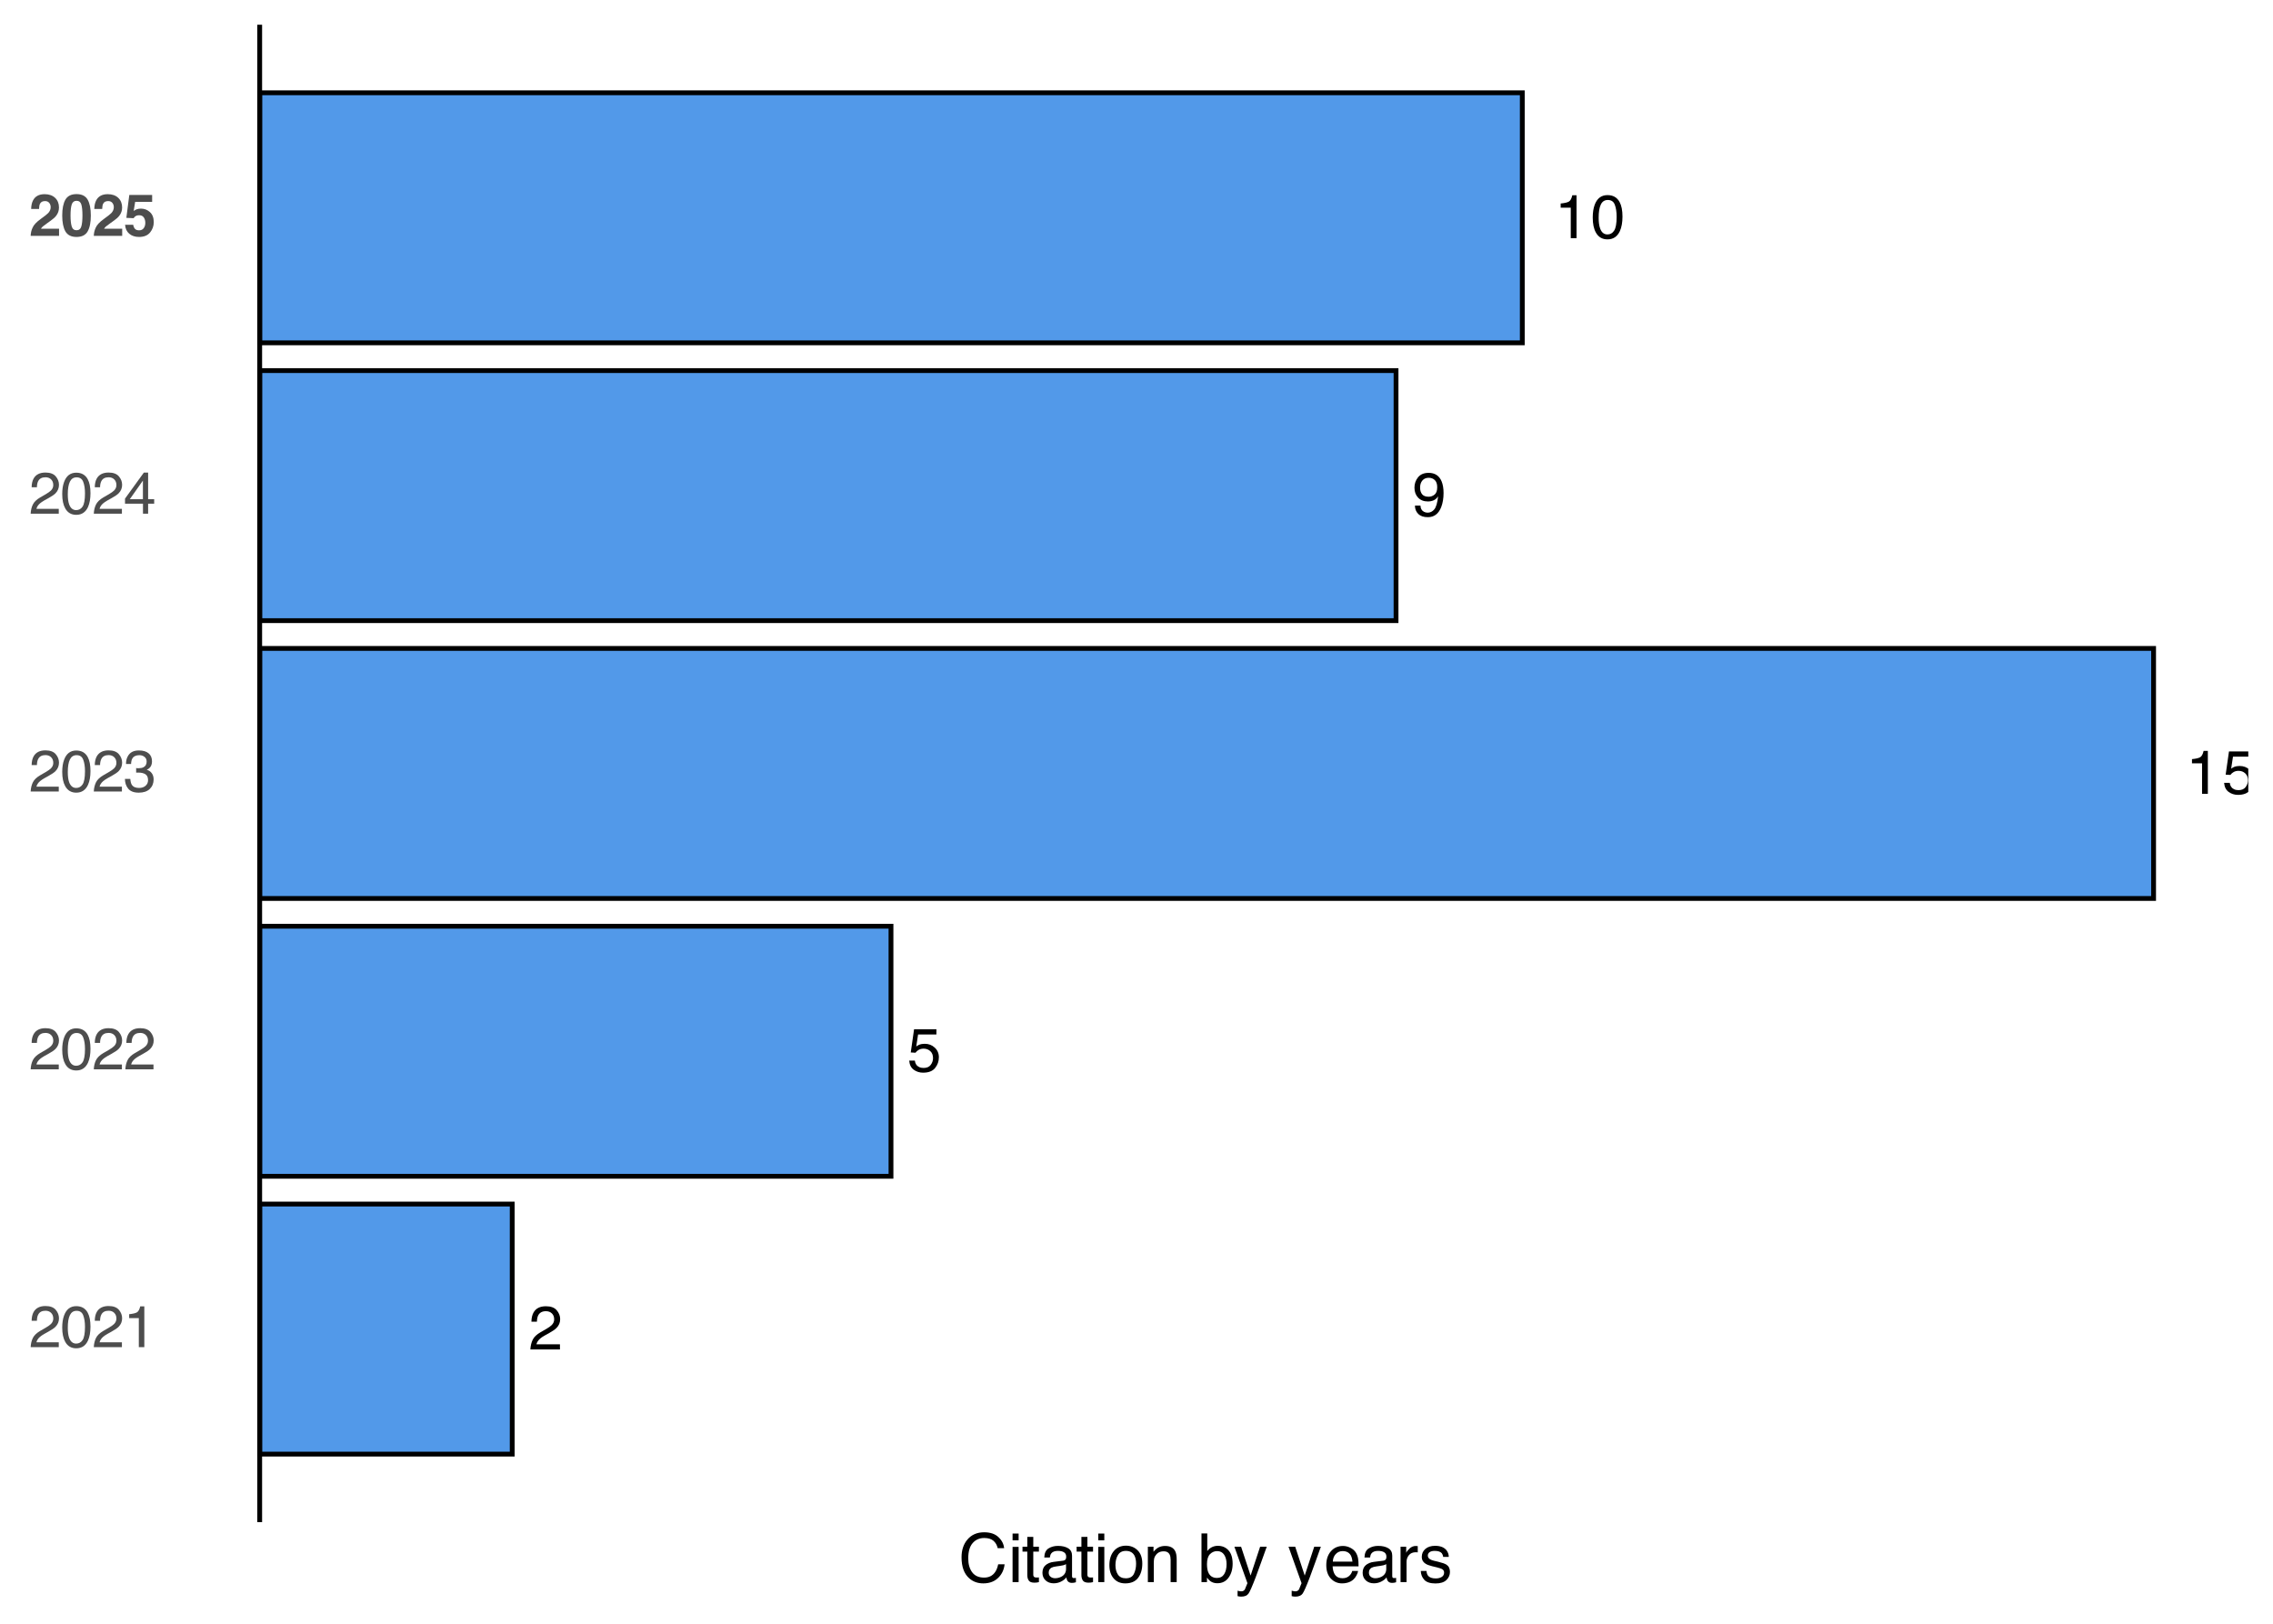
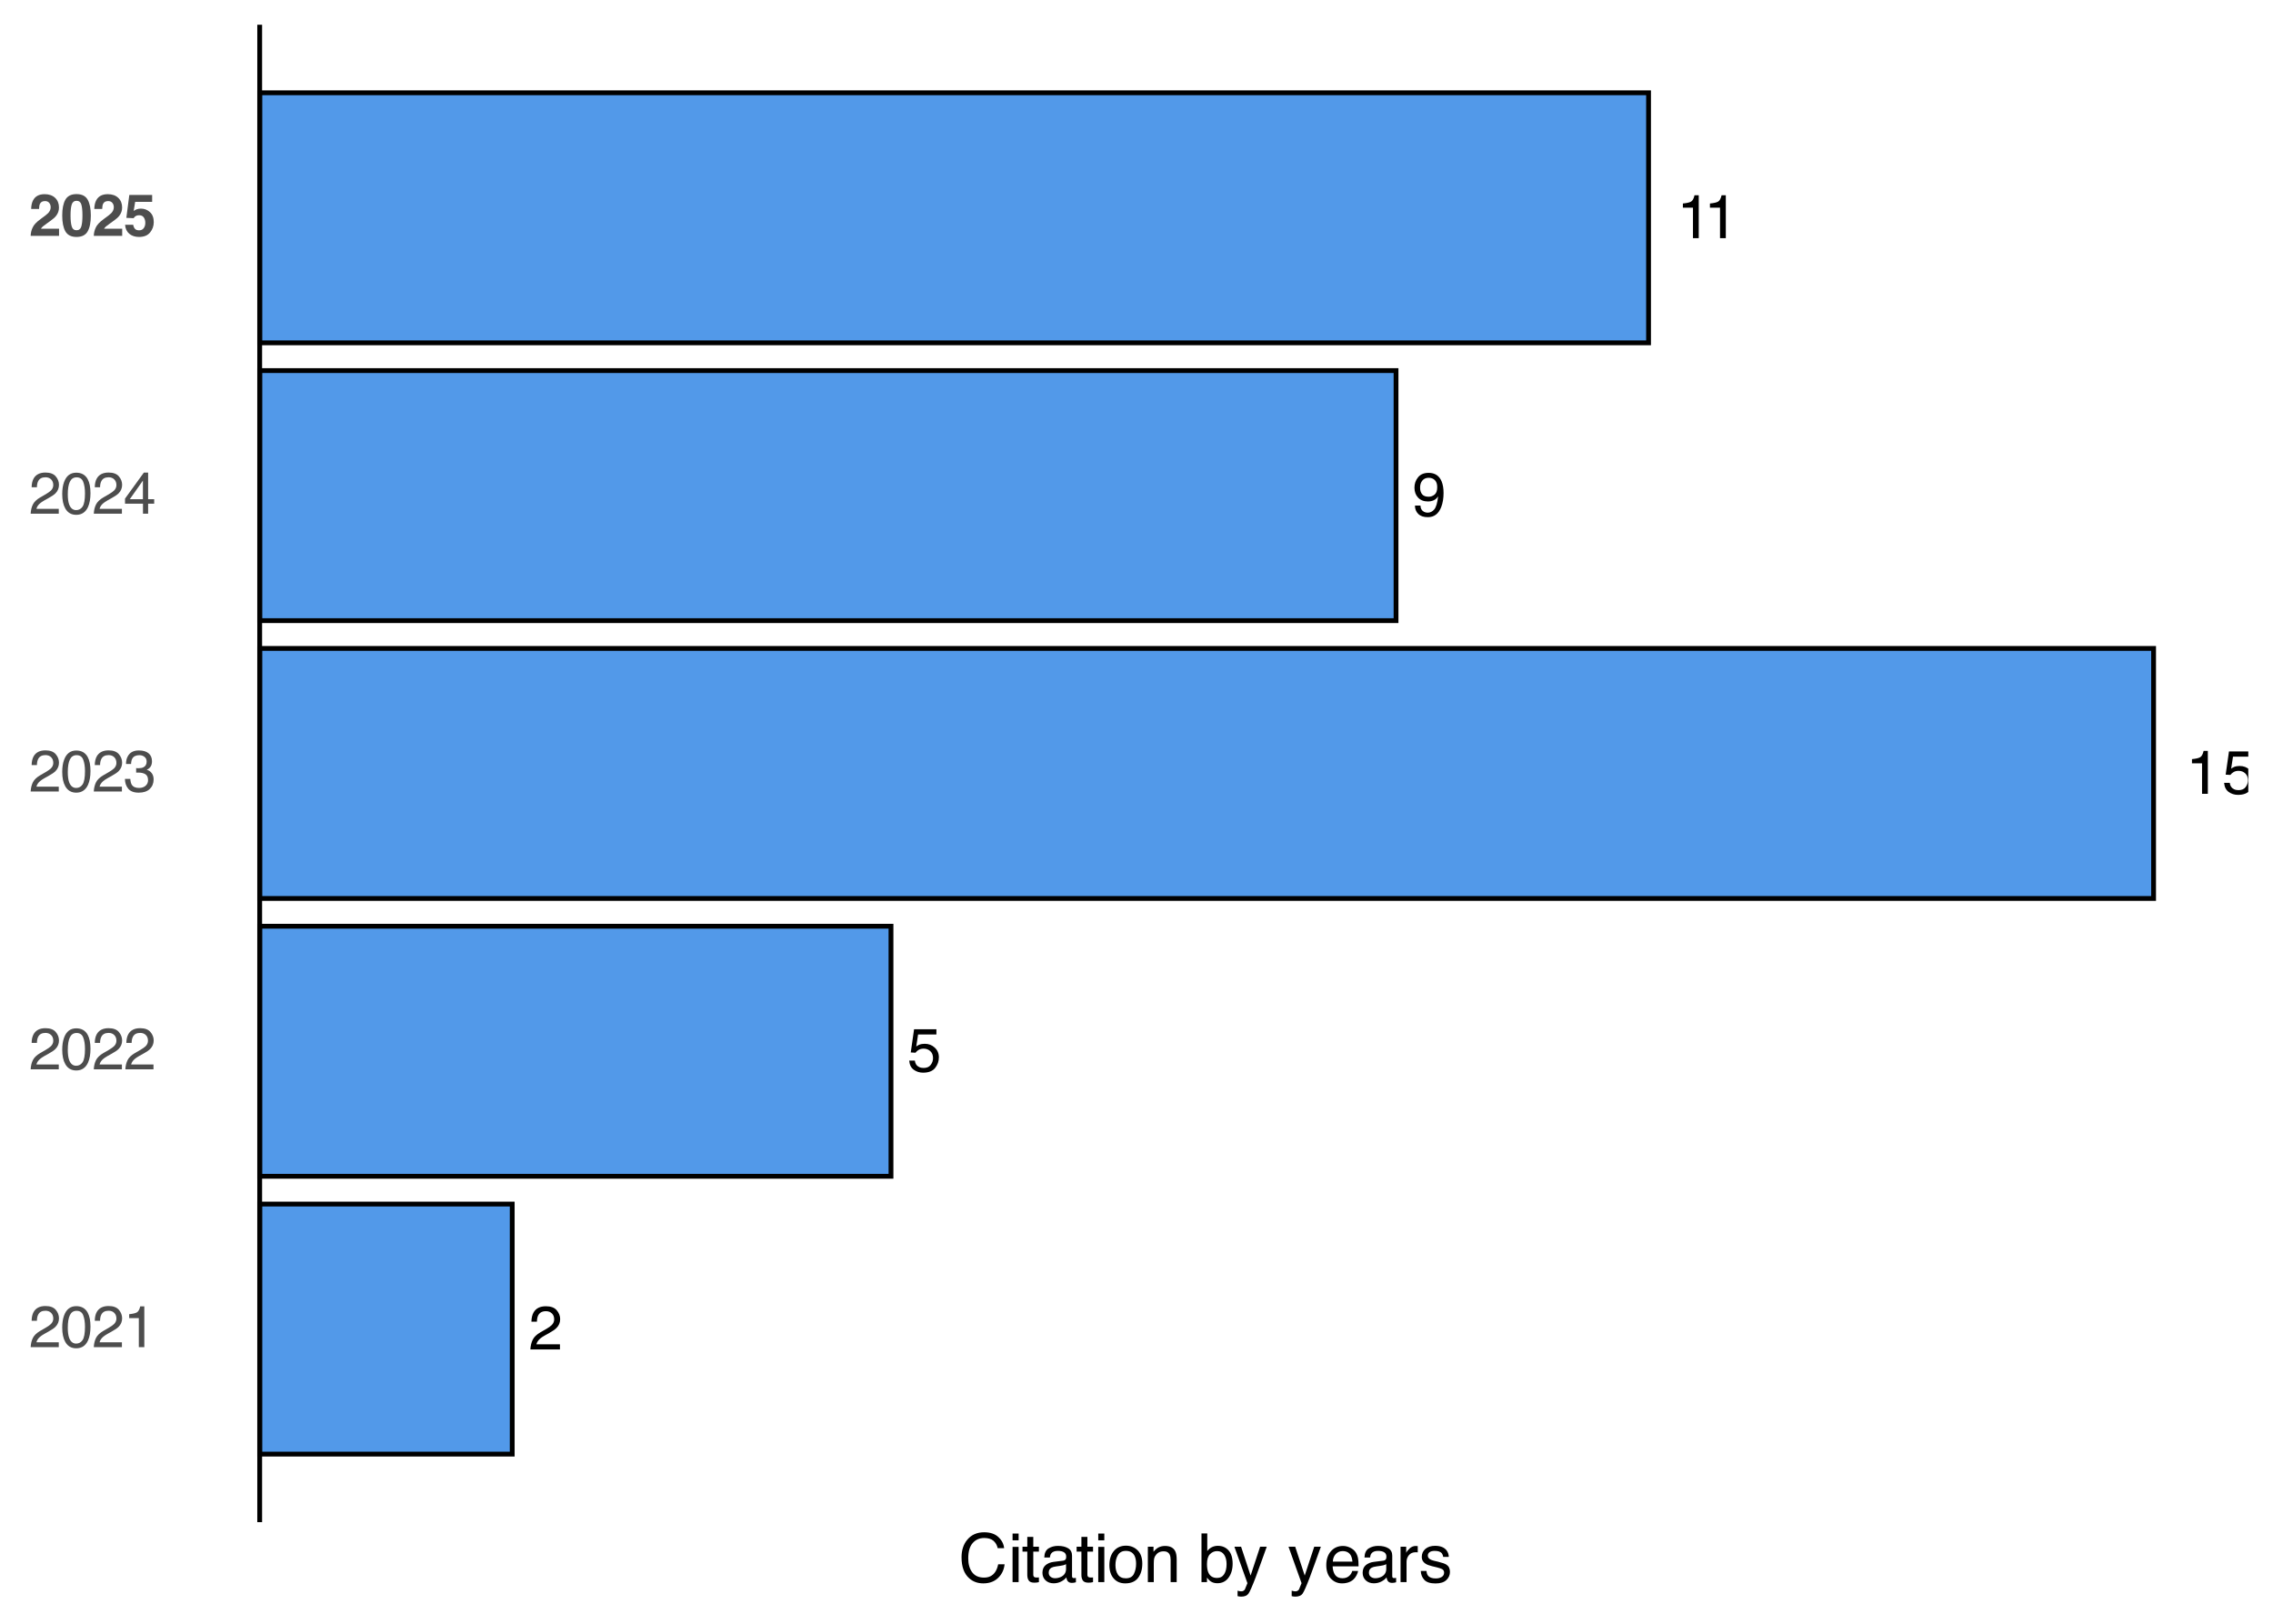
<svg xmlns="http://www.w3.org/2000/svg" xmlns:xlink="http://www.w3.org/1999/xlink" width="504" height="360" viewBox="0 0 504 360">
  <defs>
    <g>
      <g id="glyph-0-0">
        <path d="M 0.438 0 L 0.438 -9.797 L 8.219 -9.797 L 8.219 0 Z M 6.984 -1.234 L 6.984 -8.562 L 1.672 -8.562 L 1.672 -1.234 Z M 6.984 -1.234 " />
      </g>
      <g id="glyph-0-1">
        <path d="M 0.422 0 C 0.473 -0.82 0.645 -1.535 0.938 -2.141 C 1.227 -2.754 1.805 -3.312 2.672 -3.812 L 3.953 -4.547 C 4.523 -4.879 4.926 -5.164 5.156 -5.406 C 5.52 -5.77 5.703 -6.191 5.703 -6.672 C 5.703 -7.223 5.535 -7.66 5.203 -7.984 C 4.867 -8.316 4.426 -8.484 3.875 -8.484 C 3.051 -8.484 2.477 -8.172 2.156 -7.547 C 1.988 -7.211 1.895 -6.75 1.875 -6.156 L 0.656 -6.156 C 0.676 -6.988 0.832 -7.664 1.125 -8.188 C 1.645 -9.113 2.562 -9.578 3.875 -9.578 C 4.969 -9.578 5.766 -9.281 6.266 -8.688 C 6.773 -8.102 7.031 -7.445 7.031 -6.719 C 7.031 -5.957 6.758 -5.305 6.219 -4.766 C 5.906 -4.441 5.348 -4.055 4.547 -3.609 L 3.641 -3.109 C 3.203 -2.867 2.859 -2.641 2.609 -2.422 C 2.16 -2.035 1.879 -1.609 1.766 -1.141 L 6.984 -1.141 L 6.984 0 Z M 0.422 0 " />
      </g>
      <g id="glyph-0-2">
        <path d="M 1.688 -2.438 C 1.77 -1.75 2.086 -1.273 2.641 -1.016 C 2.922 -0.879 3.25 -0.812 3.625 -0.812 C 4.332 -0.812 4.859 -1.035 5.203 -1.484 C 5.547 -1.941 5.719 -2.445 5.719 -3 C 5.719 -3.664 5.516 -4.18 5.109 -4.547 C 4.703 -4.91 4.211 -5.094 3.641 -5.094 C 3.234 -5.094 2.879 -5.008 2.578 -4.844 C 2.285 -4.688 2.035 -4.469 1.828 -4.188 L 0.781 -4.25 L 1.516 -9.391 L 6.469 -9.391 L 6.469 -8.234 L 2.406 -8.234 L 2 -5.578 C 2.227 -5.742 2.441 -5.867 2.641 -5.953 C 2.992 -6.098 3.406 -6.172 3.875 -6.172 C 4.75 -6.172 5.488 -5.891 6.094 -5.328 C 6.707 -4.766 7.016 -4.051 7.016 -3.188 C 7.016 -2.281 6.734 -1.484 6.172 -0.797 C 5.617 -0.109 4.727 0.234 3.5 0.234 C 2.727 0.234 2.039 0.012 1.438 -0.422 C 0.844 -0.859 0.508 -1.531 0.438 -2.438 Z M 1.688 -2.438 " />
      </g>
      <g id="glyph-0-3">
        <path d="M 1.312 -6.766 L 1.312 -7.688 C 2.176 -7.77 2.781 -7.91 3.125 -8.109 C 3.469 -8.305 3.723 -8.773 3.891 -9.516 L 4.828 -9.516 L 4.828 0 L 3.547 0 L 3.547 -6.766 Z M 1.312 -6.766 " />
      </g>
      <g id="glyph-0-4">
        <path d="M 1.812 -2.312 C 1.844 -1.645 2.098 -1.188 2.578 -0.938 C 2.828 -0.801 3.102 -0.734 3.406 -0.734 C 3.977 -0.734 4.469 -0.973 4.875 -1.453 C 5.281 -1.93 5.566 -2.898 5.734 -4.359 C 5.461 -3.941 5.129 -3.645 4.734 -3.469 C 4.348 -3.301 3.926 -3.219 3.469 -3.219 C 2.551 -3.219 1.82 -3.504 1.281 -4.078 C 0.75 -4.648 0.484 -5.383 0.484 -6.281 C 0.484 -7.156 0.75 -7.922 1.281 -8.578 C 1.812 -9.234 2.594 -9.562 3.625 -9.562 C 5.008 -9.562 5.969 -8.938 6.5 -7.688 C 6.789 -6.988 6.938 -6.125 6.938 -5.094 C 6.938 -3.926 6.766 -2.891 6.422 -1.984 C 5.836 -0.484 4.848 0.266 3.453 0.266 C 2.516 0.266 1.801 0.02 1.312 -0.469 C 0.832 -0.957 0.594 -1.57 0.594 -2.312 Z M 3.641 -4.266 C 4.109 -4.266 4.539 -4.422 4.938 -4.734 C 5.332 -5.047 5.531 -5.594 5.531 -6.375 C 5.531 -7.082 5.352 -7.609 5 -7.953 C 4.645 -8.297 4.191 -8.469 3.641 -8.469 C 3.055 -8.469 2.594 -8.27 2.25 -7.875 C 1.906 -7.477 1.734 -6.953 1.734 -6.297 C 1.734 -5.68 1.883 -5.188 2.188 -4.812 C 2.488 -4.445 2.973 -4.266 3.641 -4.266 Z M 3.641 -4.266 " />
-       </g>
-       <g id="glyph-0-5">
-         <path d="M 3.688 -9.547 C 4.926 -9.547 5.82 -9.035 6.375 -8.016 C 6.801 -7.234 7.016 -6.156 7.016 -4.781 C 7.016 -3.488 6.82 -2.414 6.438 -1.562 C 5.875 -0.344 4.957 0.266 3.688 0.266 C 2.539 0.266 1.688 -0.234 1.125 -1.234 C 0.656 -2.066 0.422 -3.18 0.422 -4.578 C 0.422 -5.66 0.562 -6.594 0.844 -7.375 C 1.375 -8.82 2.32 -9.547 3.688 -9.547 Z M 3.688 -0.828 C 4.301 -0.828 4.789 -1.102 5.156 -1.656 C 5.531 -2.207 5.719 -3.234 5.719 -4.734 C 5.719 -5.828 5.582 -6.723 5.312 -7.422 C 5.051 -8.117 4.535 -8.469 3.766 -8.469 C 3.055 -8.469 2.539 -8.133 2.219 -7.469 C 1.895 -6.801 1.734 -5.82 1.734 -4.531 C 1.734 -3.562 1.836 -2.781 2.047 -2.188 C 2.359 -1.281 2.906 -0.828 3.688 -0.828 Z M 3.688 -0.828 " />
      </g>
      <g id="glyph-1-0">
        <path d="M 0.422 0 L 0.422 -9.328 L 7.828 -9.328 L 7.828 0 Z M 6.656 -1.172 L 6.656 -8.156 L 1.594 -8.156 L 1.594 -1.172 Z M 6.656 -1.172 " />
      </g>
      <g id="glyph-1-1">
        <path d="M 0.406 0 C 0.445 -0.781 0.609 -1.457 0.891 -2.031 C 1.172 -2.613 1.723 -3.145 2.547 -3.625 L 3.766 -4.328 C 4.305 -4.648 4.688 -4.922 4.906 -5.141 C 5.25 -5.492 5.422 -5.895 5.422 -6.344 C 5.422 -6.875 5.258 -7.297 4.938 -7.609 C 4.625 -7.922 4.207 -8.078 3.688 -8.078 C 2.895 -8.078 2.352 -7.781 2.062 -7.188 C 1.895 -6.863 1.805 -6.422 1.797 -5.859 L 0.625 -5.859 C 0.633 -6.648 0.781 -7.297 1.062 -7.797 C 1.562 -8.68 2.438 -9.125 3.688 -9.125 C 4.727 -9.125 5.488 -8.844 5.969 -8.281 C 6.445 -7.719 6.688 -7.094 6.688 -6.406 C 6.688 -5.676 6.43 -5.051 5.922 -4.531 C 5.629 -4.227 5.098 -3.863 4.328 -3.438 L 3.453 -2.953 C 3.047 -2.723 2.723 -2.504 2.484 -2.297 C 2.055 -1.93 1.789 -1.523 1.688 -1.078 L 6.641 -1.078 L 6.641 0 Z M 0.406 0 " />
      </g>
      <g id="glyph-1-2">
        <path d="M 3.516 -9.094 C 4.691 -9.094 5.539 -8.609 6.062 -7.641 C 6.469 -6.891 6.672 -5.863 6.672 -4.562 C 6.672 -3.32 6.488 -2.297 6.125 -1.484 C 5.594 -0.328 4.723 0.25 3.516 0.25 C 2.422 0.25 1.609 -0.223 1.078 -1.172 C 0.629 -1.961 0.406 -3.023 0.406 -4.359 C 0.406 -5.391 0.539 -6.273 0.812 -7.016 C 1.312 -8.398 2.211 -9.094 3.516 -9.094 Z M 3.5 -0.797 C 4.094 -0.797 4.566 -1.055 4.922 -1.578 C 5.273 -2.109 5.453 -3.086 5.453 -4.516 C 5.453 -5.547 5.32 -6.395 5.062 -7.062 C 4.812 -7.727 4.32 -8.062 3.594 -8.062 C 2.914 -8.062 2.422 -7.742 2.109 -7.109 C 1.797 -6.473 1.641 -5.539 1.641 -4.312 C 1.641 -3.383 1.738 -2.641 1.938 -2.078 C 2.25 -1.223 2.77 -0.797 3.5 -0.797 Z M 3.5 -0.797 " />
      </g>
      <g id="glyph-1-3">
        <path d="M 1.25 -6.438 L 1.25 -7.312 C 2.07 -7.395 2.645 -7.531 2.969 -7.719 C 3.289 -7.906 3.535 -8.348 3.703 -9.047 L 4.609 -9.047 L 4.609 0 L 3.391 0 L 3.391 -6.438 Z M 1.25 -6.438 " />
      </g>
      <g id="glyph-1-4">
        <path d="M 3.375 0.25 C 2.301 0.25 1.52 -0.047 1.031 -0.641 C 0.551 -1.234 0.312 -1.953 0.312 -2.797 L 1.5 -2.797 C 1.551 -2.203 1.66 -1.773 1.828 -1.516 C 2.129 -1.035 2.664 -0.797 3.438 -0.797 C 4.039 -0.797 4.523 -0.957 4.891 -1.281 C 5.254 -1.602 5.438 -2.016 5.438 -2.516 C 5.438 -3.141 5.242 -3.578 4.859 -3.828 C 4.473 -4.078 3.941 -4.203 3.266 -4.203 C 3.191 -4.203 3.113 -4.203 3.031 -4.203 C 2.945 -4.203 2.867 -4.203 2.797 -4.203 L 2.797 -5.203 C 2.91 -5.191 3.008 -5.18 3.094 -5.172 C 3.176 -5.172 3.266 -5.172 3.359 -5.172 C 3.785 -5.172 4.133 -5.238 4.406 -5.375 C 4.883 -5.613 5.125 -6.035 5.125 -6.641 C 5.125 -7.098 4.961 -7.445 4.641 -7.688 C 4.328 -7.938 3.953 -8.062 3.516 -8.062 C 2.754 -8.062 2.227 -7.805 1.938 -7.297 C 1.781 -7.016 1.691 -6.617 1.672 -6.109 L 0.547 -6.109 C 0.547 -6.785 0.68 -7.359 0.953 -7.828 C 1.41 -8.68 2.227 -9.109 3.406 -9.109 C 4.332 -9.109 5.047 -8.898 5.547 -8.484 C 6.055 -8.066 6.312 -7.469 6.312 -6.688 C 6.312 -6.133 6.16 -5.68 5.859 -5.328 C 5.68 -5.117 5.441 -4.953 5.141 -4.828 C 5.617 -4.691 5.992 -4.438 6.266 -4.062 C 6.535 -3.688 6.672 -3.227 6.672 -2.688 C 6.672 -1.82 6.383 -1.113 5.812 -0.562 C 5.238 -0.02 4.426 0.25 3.375 0.25 Z M 3.375 0.25 " />
      </g>
      <g id="glyph-1-5">
        <path d="M 4.297 -3.219 L 4.297 -7.344 L 1.391 -3.219 Z M 4.312 0 L 4.312 -2.219 L 0.328 -2.219 L 0.328 -3.344 L 4.5 -9.109 L 5.453 -9.109 L 5.453 -3.219 L 6.797 -3.219 L 6.797 -2.219 L 5.453 -2.219 L 5.453 0 Z M 4.312 0 " />
      </g>
      <g id="glyph-2-0">
        <path d="M 0.984 -9.359 L 8.516 -9.359 L 8.516 0 L 0.984 0 Z M 7.344 -1.172 L 7.344 -8.188 L 2.141 -8.188 L 2.141 -1.172 Z M 7.344 -1.172 " />
      </g>
      <g id="glyph-2-1">
        <path d="M 4.516 -7.328 C 4.305 -7.586 4 -7.719 3.594 -7.719 C 3.039 -7.719 2.664 -7.516 2.469 -7.109 C 2.352 -6.867 2.285 -6.488 2.266 -5.969 L 0.516 -5.969 C 0.535 -6.75 0.676 -7.383 0.938 -7.875 C 1.414 -8.789 2.27 -9.25 3.5 -9.25 C 4.477 -9.25 5.254 -8.977 5.828 -8.438 C 6.398 -7.895 6.688 -7.18 6.688 -6.297 C 6.688 -5.617 6.484 -5.016 6.078 -4.484 C 5.816 -4.129 5.379 -3.738 4.766 -3.312 L 4.047 -2.797 C 3.586 -2.473 3.273 -2.238 3.109 -2.094 C 2.941 -1.945 2.801 -1.781 2.688 -1.594 L 6.703 -1.594 L 6.703 0 L 0.406 0 C 0.426 -0.656 0.566 -1.258 0.828 -1.812 C 1.086 -2.426 1.695 -3.078 2.656 -3.766 C 3.488 -4.359 4.031 -4.785 4.281 -5.047 C 4.656 -5.441 4.844 -5.879 4.844 -6.359 C 4.844 -6.742 4.734 -7.066 4.516 -7.328 Z M 4.516 -7.328 " />
      </g>
      <g id="glyph-2-2">
        <path d="M 3.578 0.234 C 2.41 0.234 1.586 -0.176 1.109 -1 C 0.641 -1.82 0.406 -2.992 0.406 -4.516 C 0.406 -6.035 0.641 -7.207 1.109 -8.031 C 1.586 -8.852 2.41 -9.266 3.578 -9.266 C 4.754 -9.266 5.578 -8.852 6.047 -8.031 C 6.516 -7.207 6.75 -6.035 6.75 -4.516 C 6.75 -2.992 6.516 -1.82 6.047 -1 C 5.578 -0.176 4.754 0.234 3.578 0.234 Z M 4.641 -2.094 C 4.805 -2.645 4.891 -3.453 4.891 -4.516 C 4.891 -5.617 4.805 -6.438 4.641 -6.969 C 4.473 -7.508 4.117 -7.781 3.578 -7.781 C 3.047 -7.781 2.691 -7.508 2.516 -6.969 C 2.336 -6.438 2.25 -5.617 2.25 -4.516 C 2.25 -3.453 2.336 -2.641 2.516 -2.078 C 2.691 -1.523 3.047 -1.25 3.578 -1.25 C 4.117 -1.25 4.473 -1.531 4.641 -2.094 Z M 4.641 -2.094 " />
      </g>
      <g id="glyph-2-3">
        <path d="M 3.469 -4.578 C 3.25 -4.578 3.055 -4.547 2.891 -4.484 C 2.609 -4.379 2.395 -4.191 2.25 -3.922 L 0.625 -4 L 1.281 -9.078 L 6.344 -9.078 L 6.344 -7.547 L 2.578 -7.547 L 2.25 -5.531 C 2.531 -5.719 2.75 -5.836 2.906 -5.891 C 3.164 -5.992 3.484 -6.047 3.859 -6.047 C 4.629 -6.047 5.297 -5.785 5.859 -5.266 C 6.422 -4.754 6.703 -4.016 6.703 -3.047 C 6.703 -2.191 6.43 -1.43 5.891 -0.766 C 5.348 -0.098 4.531 0.234 3.438 0.234 C 2.562 0.234 1.844 0 1.281 -0.469 C 0.719 -0.938 0.406 -1.602 0.344 -2.469 L 2.141 -2.469 C 2.211 -2.07 2.348 -1.766 2.547 -1.547 C 2.754 -1.336 3.055 -1.234 3.453 -1.234 C 3.898 -1.234 4.238 -1.391 4.469 -1.703 C 4.707 -2.016 4.828 -2.41 4.828 -2.891 C 4.828 -3.359 4.719 -3.754 4.5 -4.078 C 4.281 -4.41 3.938 -4.578 3.469 -4.578 Z M 3.469 -4.578 " />
      </g>
      <g id="glyph-3-0">
        <path d="M 0.484 0 L 0.484 -10.766 L 9.031 -10.766 L 9.031 0 Z M 7.672 -1.344 L 7.672 -9.406 L 1.828 -9.406 L 1.828 -1.344 Z M 7.672 -1.344 " />
      </g>
      <g id="glyph-3-1">
        <path d="M 5.672 -11.047 C 7.035 -11.047 8.094 -10.688 8.844 -9.969 C 9.594 -9.258 10.008 -8.445 10.094 -7.531 L 8.672 -7.531 C 8.516 -8.219 8.195 -8.766 7.719 -9.172 C 7.238 -9.578 6.562 -9.781 5.688 -9.781 C 4.633 -9.781 3.781 -9.406 3.125 -8.656 C 2.469 -7.914 2.141 -6.781 2.141 -5.25 C 2.141 -3.988 2.43 -2.961 3.016 -2.172 C 3.609 -1.391 4.488 -1 5.656 -1 C 6.727 -1 7.547 -1.41 8.109 -2.234 C 8.41 -2.672 8.633 -3.242 8.781 -3.953 L 10.203 -3.953 C 10.078 -2.816 9.656 -1.867 8.938 -1.109 C 8.082 -0.18 6.93 0.281 5.484 0.281 C 4.234 0.281 3.188 -0.098 2.344 -0.859 C 1.219 -1.859 0.656 -3.406 0.656 -5.5 C 0.656 -7.082 1.078 -8.379 1.922 -9.391 C 2.828 -10.492 4.078 -11.047 5.672 -11.047 Z M 5.391 -11.047 Z M 5.391 -11.047 " />
      </g>
      <g id="glyph-3-2">
        <path d="M 0.969 -7.812 L 2.312 -7.812 L 2.312 0 L 0.969 0 Z M 0.969 -10.766 L 2.312 -10.766 L 2.312 -9.266 L 0.969 -9.266 Z M 0.969 -10.766 " />
      </g>
      <g id="glyph-3-3">
        <path d="M 1.234 -10.031 L 2.562 -10.031 L 2.562 -7.844 L 3.812 -7.844 L 3.812 -6.766 L 2.562 -6.766 L 2.562 -1.641 C 2.562 -1.367 2.656 -1.188 2.844 -1.094 C 2.945 -1.039 3.117 -1.016 3.359 -1.016 C 3.422 -1.016 3.488 -1.016 3.562 -1.016 C 3.633 -1.023 3.719 -1.035 3.812 -1.047 L 3.812 0 C 3.664 0.039 3.508 0.07 3.344 0.094 C 3.176 0.113 3 0.125 2.812 0.125 C 2.195 0.125 1.781 -0.031 1.562 -0.344 C 1.344 -0.664 1.234 -1.078 1.234 -1.578 L 1.234 -6.766 L 0.172 -6.766 L 0.172 -7.844 L 1.234 -7.844 Z M 1.234 -10.031 " />
      </g>
      <g id="glyph-3-4">
        <path d="M 1.984 -2.094 C 1.984 -1.707 2.117 -1.406 2.391 -1.188 C 2.672 -0.969 3.004 -0.859 3.391 -0.859 C 3.848 -0.859 4.297 -0.961 4.734 -1.172 C 5.461 -1.535 5.828 -2.125 5.828 -2.938 L 5.828 -3.984 C 5.672 -3.891 5.461 -3.805 5.203 -3.734 C 4.953 -3.672 4.703 -3.625 4.453 -3.594 L 3.656 -3.484 C 3.176 -3.422 2.816 -3.32 2.578 -3.188 C 2.18 -2.957 1.984 -2.594 1.984 -2.094 Z M 5.172 -4.75 C 5.473 -4.789 5.676 -4.922 5.781 -5.141 C 5.832 -5.254 5.859 -5.422 5.859 -5.641 C 5.859 -6.086 5.695 -6.41 5.375 -6.609 C 5.062 -6.816 4.609 -6.922 4.016 -6.922 C 3.328 -6.922 2.836 -6.734 2.547 -6.359 C 2.391 -6.16 2.285 -5.859 2.234 -5.453 L 1 -5.453 C 1.031 -6.422 1.344 -7.094 1.938 -7.469 C 2.539 -7.844 3.242 -8.031 4.047 -8.031 C 4.961 -8.031 5.711 -7.852 6.297 -7.5 C 6.867 -7.156 7.156 -6.609 7.156 -5.859 L 7.156 -1.344 C 7.156 -1.207 7.18 -1.098 7.234 -1.016 C 7.285 -0.93 7.406 -0.891 7.594 -0.891 C 7.645 -0.891 7.707 -0.895 7.781 -0.906 C 7.852 -0.914 7.93 -0.926 8.016 -0.938 L 8.016 0.031 C 7.816 0.094 7.66 0.129 7.547 0.141 C 7.441 0.16 7.297 0.172 7.109 0.172 C 6.66 0.172 6.332 0.008 6.125 -0.312 C 6.02 -0.488 5.941 -0.734 5.891 -1.047 C 5.629 -0.691 5.242 -0.383 4.734 -0.125 C 4.234 0.133 3.68 0.266 3.078 0.266 C 2.348 0.266 1.75 0.043 1.281 -0.391 C 0.82 -0.836 0.594 -1.395 0.594 -2.062 C 0.594 -2.789 0.82 -3.352 1.281 -3.75 C 1.738 -4.145 2.332 -4.391 3.062 -4.484 Z M 4.078 -8.031 Z M 4.078 -8.031 " />
      </g>
      <g id="glyph-3-5">
        <path d="M 4.078 -0.844 C 4.953 -0.844 5.551 -1.172 5.875 -1.828 C 6.195 -2.492 6.359 -3.234 6.359 -4.047 C 6.359 -4.785 6.242 -5.383 6.016 -5.844 C 5.641 -6.562 5 -6.922 4.094 -6.922 C 3.289 -6.922 2.703 -6.613 2.328 -6 C 1.961 -5.383 1.781 -4.641 1.781 -3.766 C 1.781 -2.93 1.961 -2.234 2.328 -1.672 C 2.703 -1.117 3.285 -0.844 4.078 -0.844 Z M 4.125 -8.078 C 5.133 -8.078 5.988 -7.738 6.688 -7.062 C 7.383 -6.383 7.734 -5.395 7.734 -4.094 C 7.734 -2.82 7.426 -1.773 6.812 -0.953 C 6.195 -0.129 5.242 0.281 3.953 0.281 C 2.879 0.281 2.023 -0.082 1.391 -0.812 C 0.754 -1.539 0.438 -2.52 0.438 -3.75 C 0.438 -5.07 0.77 -6.125 1.438 -6.906 C 2.102 -7.688 3 -8.078 4.125 -8.078 Z M 4.094 -8.031 Z M 4.094 -8.031 " />
      </g>
      <g id="glyph-3-6">
        <path d="M 0.969 -7.844 L 2.219 -7.844 L 2.219 -6.734 C 2.594 -7.191 2.984 -7.52 3.391 -7.719 C 3.805 -7.914 4.27 -8.016 4.781 -8.016 C 5.895 -8.016 6.645 -7.629 7.031 -6.859 C 7.25 -6.43 7.359 -5.82 7.359 -5.031 L 7.359 0 L 6.016 0 L 6.016 -4.938 C 6.016 -5.414 5.945 -5.801 5.812 -6.094 C 5.57 -6.582 5.145 -6.828 4.531 -6.828 C 4.219 -6.828 3.961 -6.797 3.766 -6.734 C 3.398 -6.629 3.082 -6.414 2.812 -6.094 C 2.594 -5.832 2.445 -5.562 2.375 -5.281 C 2.312 -5.008 2.281 -4.617 2.281 -4.109 L 2.281 0 L 0.969 0 Z M 4.062 -8.031 Z M 4.062 -8.031 " />
      </g>
      <g id="glyph-3-7">
</g>
      <g id="glyph-3-8">
        <path d="M 0.859 -10.797 L 2.141 -10.797 L 2.141 -6.891 C 2.43 -7.266 2.773 -7.551 3.172 -7.75 C 3.578 -7.945 4.016 -8.047 4.484 -8.047 C 5.461 -8.047 6.254 -7.707 6.859 -7.031 C 7.461 -6.363 7.766 -5.379 7.766 -4.078 C 7.766 -2.836 7.461 -1.805 6.859 -0.984 C 6.266 -0.16 5.438 0.25 4.375 0.25 C 3.781 0.25 3.273 0.102 2.859 -0.188 C 2.617 -0.352 2.359 -0.625 2.078 -1 L 2.078 0 L 0.859 0 Z M 4.297 -0.922 C 5.004 -0.922 5.535 -1.203 5.891 -1.766 C 6.242 -2.328 6.422 -3.07 6.422 -4 C 6.422 -4.832 6.242 -5.52 5.891 -6.062 C 5.535 -6.602 5.016 -6.875 4.328 -6.875 C 3.723 -6.875 3.195 -6.648 2.75 -6.203 C 2.301 -5.754 2.078 -5.02 2.078 -4 C 2.078 -3.27 2.164 -2.676 2.344 -2.219 C 2.695 -1.352 3.348 -0.922 4.297 -0.922 Z M 4.297 -0.922 " />
      </g>
      <g id="glyph-3-9">
        <path d="M 5.859 -7.844 L 7.328 -7.844 C 7.141 -7.344 6.727 -6.195 6.094 -4.406 C 5.613 -3.051 5.211 -1.953 4.891 -1.109 C 4.129 0.887 3.594 2.109 3.281 2.547 C 2.969 2.992 2.426 3.219 1.656 3.219 C 1.477 3.219 1.336 3.207 1.234 3.188 C 1.129 3.176 1.004 3.148 0.859 3.109 L 0.859 1.906 C 1.086 1.969 1.254 2.004 1.359 2.016 C 1.461 2.035 1.555 2.047 1.641 2.047 C 1.879 2.047 2.055 2.004 2.172 1.922 C 2.285 1.848 2.383 1.754 2.469 1.641 C 2.488 1.598 2.57 1.395 2.719 1.031 C 2.875 0.664 2.984 0.398 3.047 0.234 L 0.156 -7.844 L 1.641 -7.844 L 3.75 -1.453 Z M 3.75 -8.031 Z M 3.75 -8.031 " />
      </g>
      <g id="glyph-3-10">
        <path d="M 4.234 -8.016 C 4.785 -8.016 5.32 -7.883 5.844 -7.625 C 6.375 -7.363 6.773 -7.023 7.047 -6.609 C 7.305 -6.211 7.484 -5.754 7.578 -5.234 C 7.648 -4.867 7.688 -4.289 7.688 -3.5 L 1.938 -3.5 C 1.969 -2.707 2.156 -2.066 2.5 -1.578 C 2.852 -1.098 3.398 -0.859 4.141 -0.859 C 4.828 -0.859 5.375 -1.086 5.781 -1.547 C 6.02 -1.805 6.188 -2.113 6.281 -2.469 L 7.578 -2.469 C 7.547 -2.176 7.43 -1.852 7.234 -1.5 C 7.047 -1.145 6.832 -0.852 6.594 -0.625 C 6.188 -0.238 5.691 0.02 5.109 0.156 C 4.785 0.238 4.426 0.281 4.031 0.281 C 3.051 0.281 2.223 -0.07 1.547 -0.781 C 0.867 -1.5 0.531 -2.492 0.531 -3.766 C 0.531 -5.023 0.867 -6.047 1.547 -6.828 C 2.234 -7.617 3.129 -8.016 4.234 -8.016 Z M 6.328 -4.547 C 6.273 -5.117 6.156 -5.578 5.969 -5.922 C 5.602 -6.555 5 -6.875 4.156 -6.875 C 3.551 -6.875 3.039 -6.656 2.625 -6.219 C 2.219 -5.781 2.004 -5.223 1.984 -4.547 Z M 4.109 -8.031 Z M 4.109 -8.031 " />
      </g>
      <g id="glyph-3-11">
        <path d="M 1 -7.844 L 2.25 -7.844 L 2.25 -6.484 C 2.352 -6.754 2.602 -7.078 3 -7.453 C 3.406 -7.828 3.867 -8.016 4.391 -8.016 C 4.422 -8.016 4.461 -8.008 4.516 -8 C 4.578 -8 4.676 -7.992 4.812 -7.984 L 4.812 -6.594 C 4.738 -6.602 4.664 -6.609 4.594 -6.609 C 4.531 -6.617 4.461 -6.625 4.391 -6.625 C 3.723 -6.625 3.211 -6.41 2.859 -5.984 C 2.504 -5.555 2.328 -5.066 2.328 -4.516 L 2.328 0 L 1 0 Z M 1 -7.844 " />
      </g>
      <g id="glyph-3-12">
        <path d="M 1.75 -2.469 C 1.789 -2.02 1.898 -1.68 2.078 -1.453 C 2.41 -1.023 2.988 -0.812 3.812 -0.812 C 4.301 -0.812 4.727 -0.914 5.094 -1.125 C 5.469 -1.344 5.656 -1.672 5.656 -2.109 C 5.656 -2.453 5.504 -2.711 5.203 -2.891 C 5.016 -2.992 4.641 -3.117 4.078 -3.266 L 3.031 -3.516 C 2.363 -3.68 1.867 -3.867 1.547 -4.078 C 0.984 -4.43 0.703 -4.926 0.703 -5.562 C 0.703 -6.301 0.969 -6.898 1.5 -7.359 C 2.039 -7.816 2.758 -8.047 3.656 -8.047 C 4.844 -8.047 5.695 -7.703 6.219 -7.016 C 6.539 -6.566 6.695 -6.094 6.688 -5.594 L 5.453 -5.594 C 5.422 -5.883 5.316 -6.156 5.141 -6.406 C 4.836 -6.75 4.312 -6.922 3.562 -6.922 C 3.062 -6.922 2.68 -6.82 2.422 -6.625 C 2.172 -6.438 2.047 -6.188 2.047 -5.875 C 2.047 -5.539 2.211 -5.27 2.547 -5.062 C 2.742 -4.938 3.031 -4.828 3.406 -4.734 L 4.281 -4.531 C 5.227 -4.301 5.863 -4.078 6.188 -3.859 C 6.695 -3.523 6.953 -2.992 6.953 -2.266 C 6.953 -1.566 6.688 -0.961 6.156 -0.453 C 5.633 0.043 4.832 0.297 3.75 0.297 C 2.582 0.297 1.754 0.027 1.266 -0.5 C 0.773 -1.031 0.516 -1.688 0.484 -2.469 Z M 3.703 -8.031 Z M 3.703 -8.031 " />
      </g>
    </g>
    <clipPath id="clip-0">
      <path clip-rule="nonzero" d="M 486 166 L 498.52 166 L 498.52 177 L 486 177 Z M 486 166 " />
    </clipPath>
    <clipPath id="clip-1">
      <path clip-rule="nonzero" d="M 57 5.48 L 59 5.48 L 59 337.48 L 57 337.48 Z M 57 5.48 " />
    </clipPath>
  </defs>
  <rect x="-50.4" y="-36" width="604.8" height="432" fill="rgb(100%, 100%, 100%)" fill-opacity="1" />
  <path fill-rule="nonzero" fill="rgb(15.294%, 50.196%, 89.02%)" fill-opacity="0.8" stroke-width="1.067" stroke-linecap="butt" stroke-linejoin="miter" stroke="rgb(0%, 0%, 0%)" stroke-opacity="1" stroke-miterlimit="10" d="M 57.582 322.391 L 113.574 322.391 L 113.574 266.953 L 57.582 266.953 Z M 57.582 322.391 " />
  <path fill-rule="nonzero" fill="rgb(15.294%, 50.196%, 89.02%)" fill-opacity="0.8" stroke-width="1.067" stroke-linecap="butt" stroke-linejoin="miter" stroke="rgb(0%, 0%, 0%)" stroke-opacity="1" stroke-miterlimit="10" d="M 57.582 260.793 L 197.562 260.793 L 197.562 205.355 L 57.582 205.355 Z M 57.582 260.793 " />
  <path fill-rule="nonzero" fill="rgb(15.294%, 50.196%, 89.02%)" fill-opacity="0.8" stroke-width="1.067" stroke-linecap="butt" stroke-linejoin="miter" stroke="rgb(0%, 0%, 0%)" stroke-opacity="1" stroke-miterlimit="10" d="M 57.582 199.199 L 477.523 199.199 L 477.523 143.762 L 57.582 143.762 Z M 57.582 199.199 " />
  <path fill-rule="nonzero" fill="rgb(15.294%, 50.196%, 89.02%)" fill-opacity="0.8" stroke-width="1.067" stroke-linecap="butt" stroke-linejoin="miter" stroke="rgb(0%, 0%, 0%)" stroke-opacity="1" stroke-miterlimit="10" d="M 57.582 137.602 L 309.547 137.602 L 309.547 82.164 L 57.582 82.164 Z M 57.582 137.602 " />
-   <path fill-rule="nonzero" fill="rgb(15.294%, 50.196%, 89.02%)" fill-opacity="0.8" stroke-width="1.067" stroke-linecap="butt" stroke-linejoin="miter" stroke="rgb(0%, 0%, 0%)" stroke-opacity="1" stroke-miterlimit="10" d="M 57.582 76.008 L 337.543 76.008 L 337.543 20.57 L 57.582 20.57 Z M 57.582 76.008 " />
+   <path fill-rule="nonzero" fill="rgb(15.294%, 50.196%, 89.02%)" fill-opacity="0.8" stroke-width="1.067" stroke-linecap="butt" stroke-linejoin="miter" stroke="rgb(0%, 0%, 0%)" stroke-opacity="1" stroke-miterlimit="10" d="M 57.582 76.008 L 365.539 76.008 L 365.539 20.57 L 57.582 20.57 Z M 57.582 76.008 " />
  <g fill="rgb(0%, 0%, 0%)" fill-opacity="1">
    <use xlink:href="#glyph-0-1" x="117.176" y="299.188" />
  </g>
  <g fill="rgb(0%, 0%, 0%)" fill-opacity="1">
    <use xlink:href="#glyph-0-2" x="201.164" y="237.59" />
  </g>
  <g clip-path="url(#clip-0)">
    <g fill="rgb(0%, 0%, 0%)" fill-opacity="1">
      <use xlink:href="#glyph-0-3" x="484.723" y="175.996" />
      <use xlink:href="#glyph-0-2" x="492.723" y="175.996" />
    </g>
  </g>
  <g fill="rgb(0%, 0%, 0%)" fill-opacity="1">
    <use xlink:href="#glyph-0-4" x="313.148" y="114.398" />
  </g>
  <g fill="rgb(0%, 0%, 0%)" fill-opacity="1">
-     <use xlink:href="#glyph-0-3" x="344.742" y="52.805" />
-     <use xlink:href="#glyph-0-5" x="352.742" y="52.805" />
+     <use xlink:href="#glyph-0-3" x="371.84" y="52.805" />
+     <use xlink:href="#glyph-0-3" x="377.84" y="52.805" />
  </g>
  <g clip-path="url(#clip-1)">
    <path fill="none" stroke-width="1.067" stroke-linecap="butt" stroke-linejoin="round" stroke="rgb(0%, 0%, 0%)" stroke-opacity="1" stroke-miterlimit="10" d="M 57.582 337.48 L 57.582 5.48 " />
  </g>
  <g fill="rgb(30.196%, 30.196%, 30.196%)" fill-opacity="1">
    <use xlink:href="#glyph-1-1" x="6.391" y="298.683" />
    <use xlink:href="#glyph-1-2" x="13.391" y="298.683" />
    <use xlink:href="#glyph-1-1" x="20.391" y="298.683" />
    <use xlink:href="#glyph-1-3" x="27.391" y="298.683" />
  </g>
  <g fill="rgb(30.196%, 30.196%, 30.196%)" fill-opacity="1">
    <use xlink:href="#glyph-1-1" x="6.391" y="237.085" />
    <use xlink:href="#glyph-1-2" x="13.391" y="237.085" />
    <use xlink:href="#glyph-1-1" x="20.391" y="237.085" />
    <use xlink:href="#glyph-1-1" x="27.391" y="237.085" />
  </g>
  <g fill="rgb(30.196%, 30.196%, 30.196%)" fill-opacity="1">
    <use xlink:href="#glyph-1-1" x="6.391" y="175.491" />
    <use xlink:href="#glyph-1-2" x="13.391" y="175.491" />
    <use xlink:href="#glyph-1-1" x="20.391" y="175.491" />
    <use xlink:href="#glyph-1-4" x="27.391" y="175.491" />
  </g>
  <g fill="rgb(30.196%, 30.196%, 30.196%)" fill-opacity="1">
    <use xlink:href="#glyph-1-1" x="6.391" y="113.894" />
    <use xlink:href="#glyph-1-2" x="13.391" y="113.894" />
    <use xlink:href="#glyph-1-1" x="20.391" y="113.894" />
    <use xlink:href="#glyph-1-5" x="27.391" y="113.894" />
  </g>
  <g fill="rgb(30.196%, 30.196%, 30.196%)" fill-opacity="1">
    <use xlink:href="#glyph-2-1" x="6.391" y="52.3" />
    <use xlink:href="#glyph-2-2" x="13.391" y="52.3" />
    <use xlink:href="#glyph-2-1" x="20.391" y="52.3" />
    <use xlink:href="#glyph-2-3" x="27.391" y="52.3" />
  </g>
  <g fill="rgb(0%, 0%, 0%)" fill-opacity="1">
    <use xlink:href="#glyph-3-1" x="212.551" y="350.77" />
    <use xlink:href="#glyph-3-2" x="223.551" y="350.77" />
    <use xlink:href="#glyph-3-3" x="226.551" y="350.77" />
    <use xlink:href="#glyph-3-4" x="230.551" y="350.77" />
    <use xlink:href="#glyph-3-3" x="238.551" y="350.77" />
    <use xlink:href="#glyph-3-2" x="242.551" y="350.77" />
    <use xlink:href="#glyph-3-5" x="245.551" y="350.77" />
    <use xlink:href="#glyph-3-6" x="253.551" y="350.77" />
    <use xlink:href="#glyph-3-7" x="261.551" y="350.77" />
    <use xlink:href="#glyph-3-8" x="265.551" y="350.77" />
    <use xlink:href="#glyph-3-9" x="273.551" y="350.77" />
    <use xlink:href="#glyph-3-7" x="281.551" y="350.77" />
    <use xlink:href="#glyph-3-9" x="285.551" y="350.77" />
    <use xlink:href="#glyph-3-10" x="293.551" y="350.77" />
    <use xlink:href="#glyph-3-4" x="301.551" y="350.77" />
    <use xlink:href="#glyph-3-11" x="309.551" y="350.77" />
    <use xlink:href="#glyph-3-12" x="314.551" y="350.77" />
  </g>
</svg>
